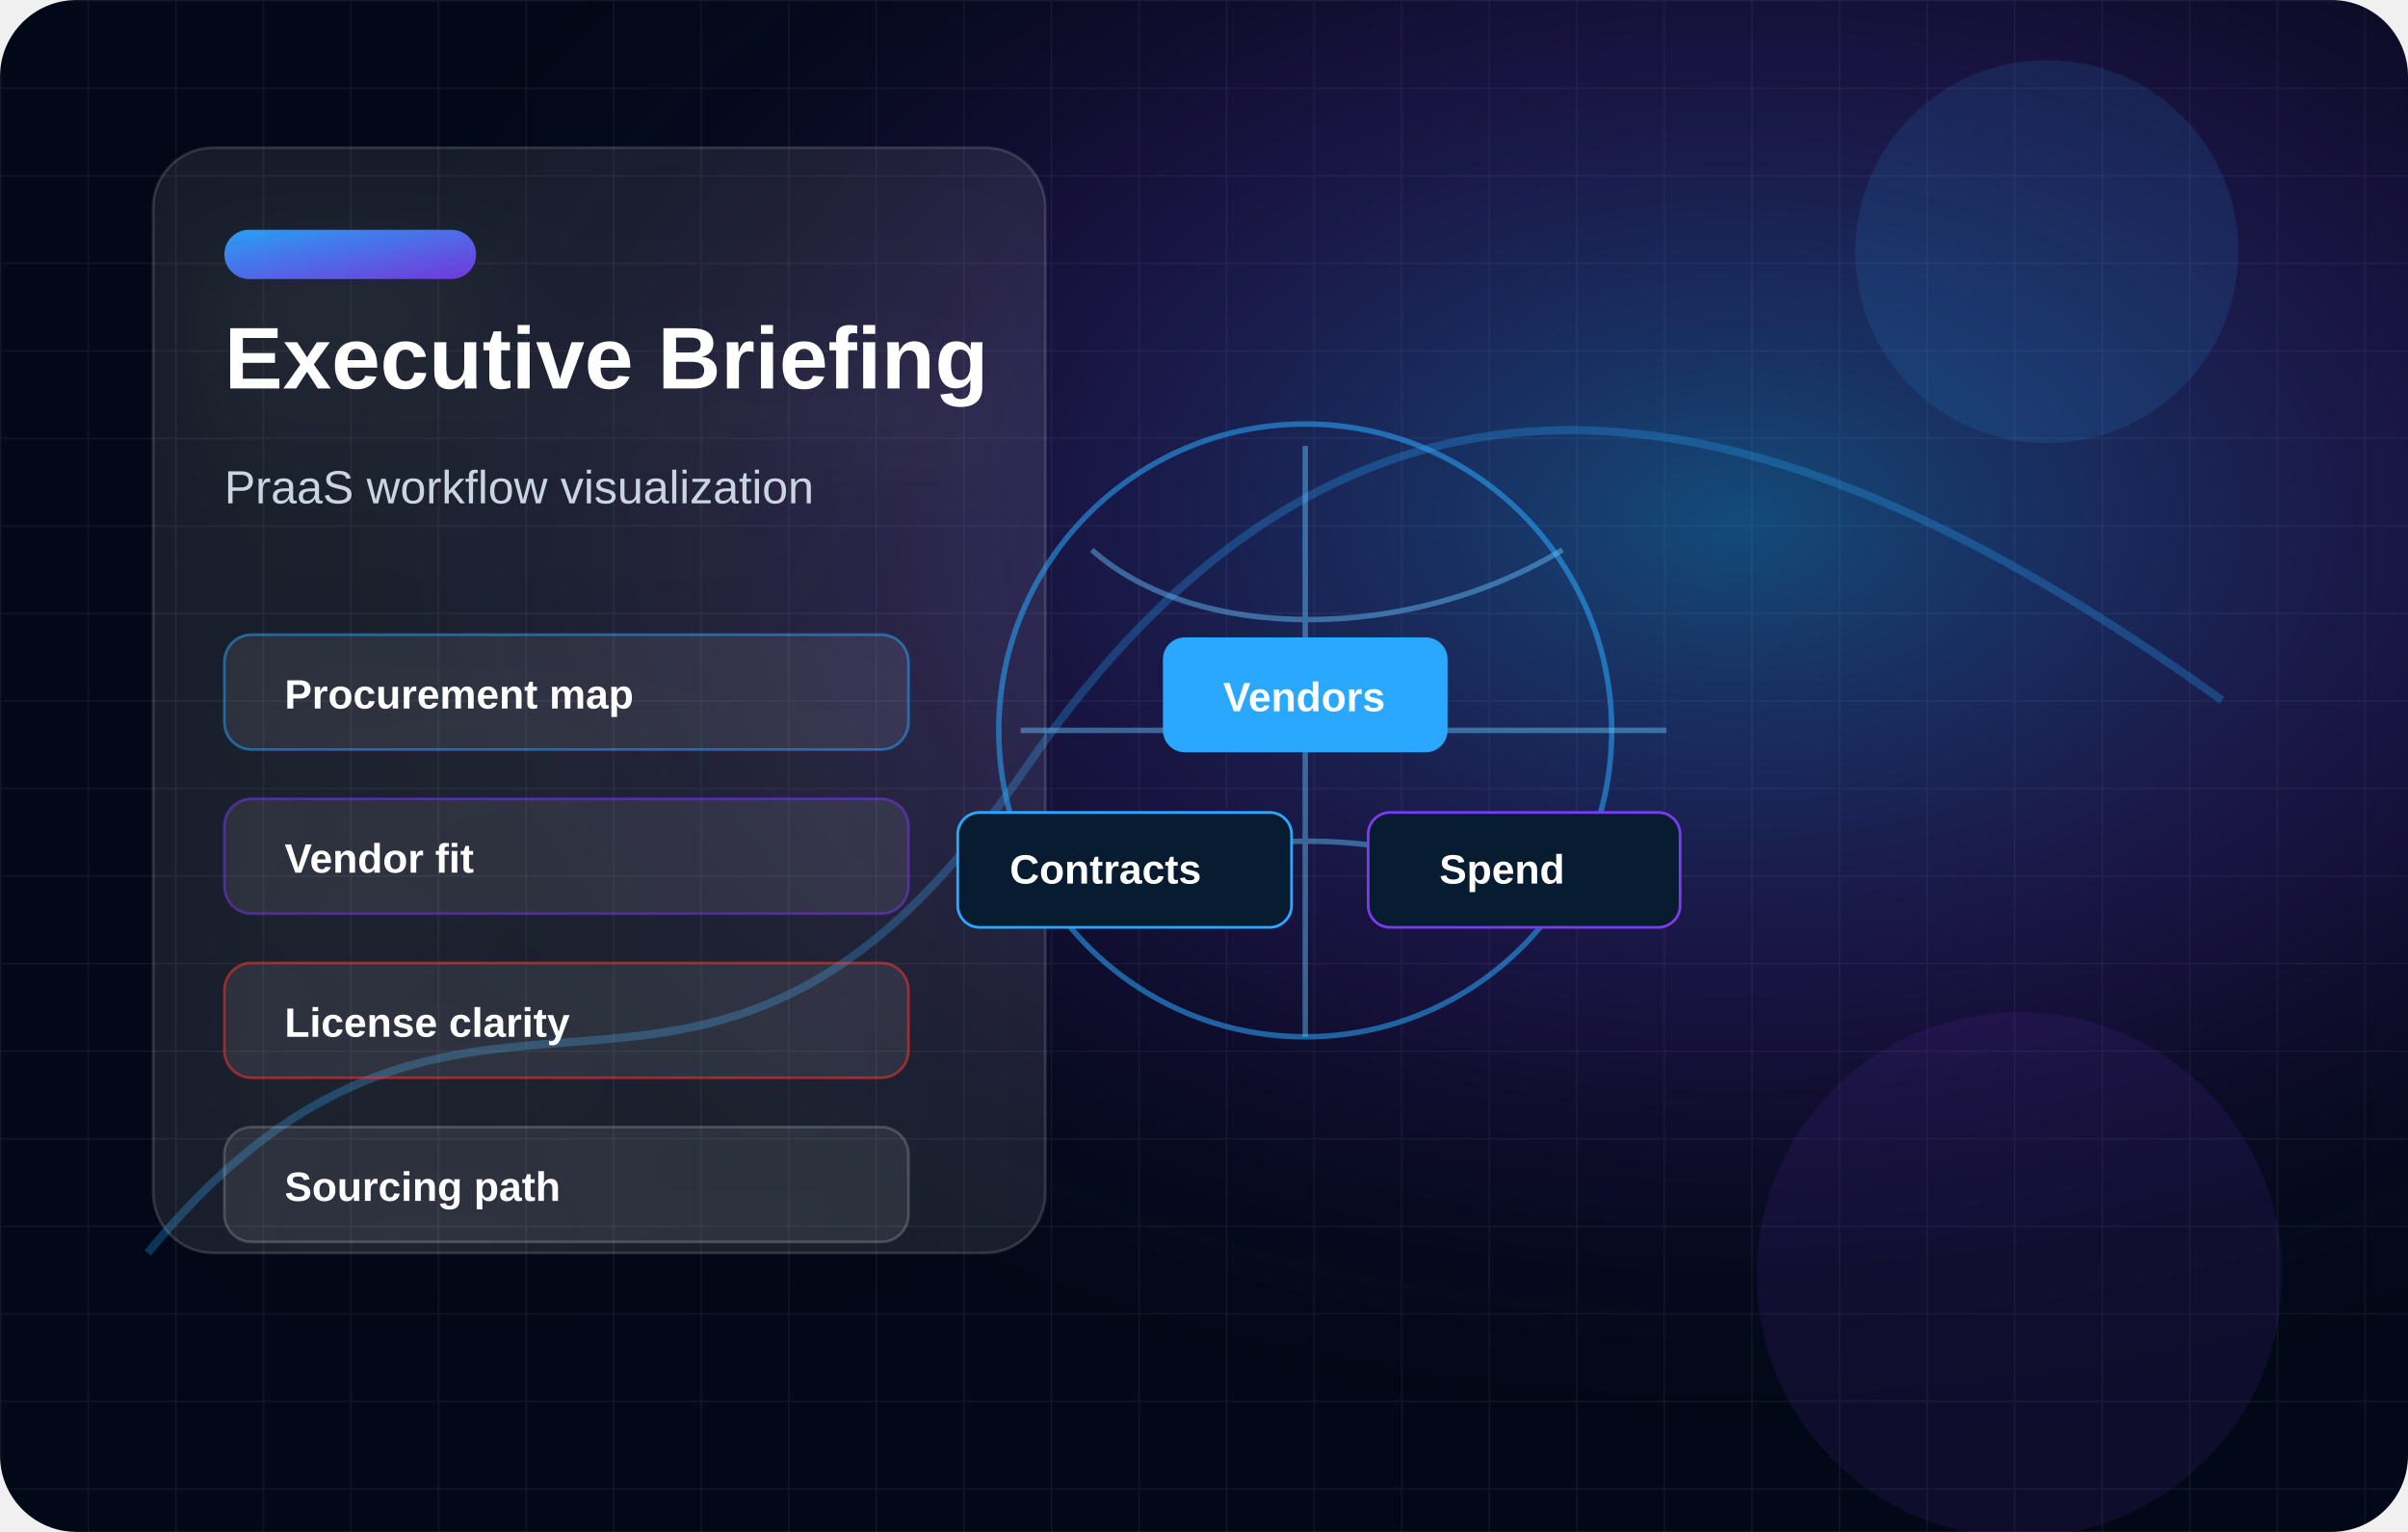
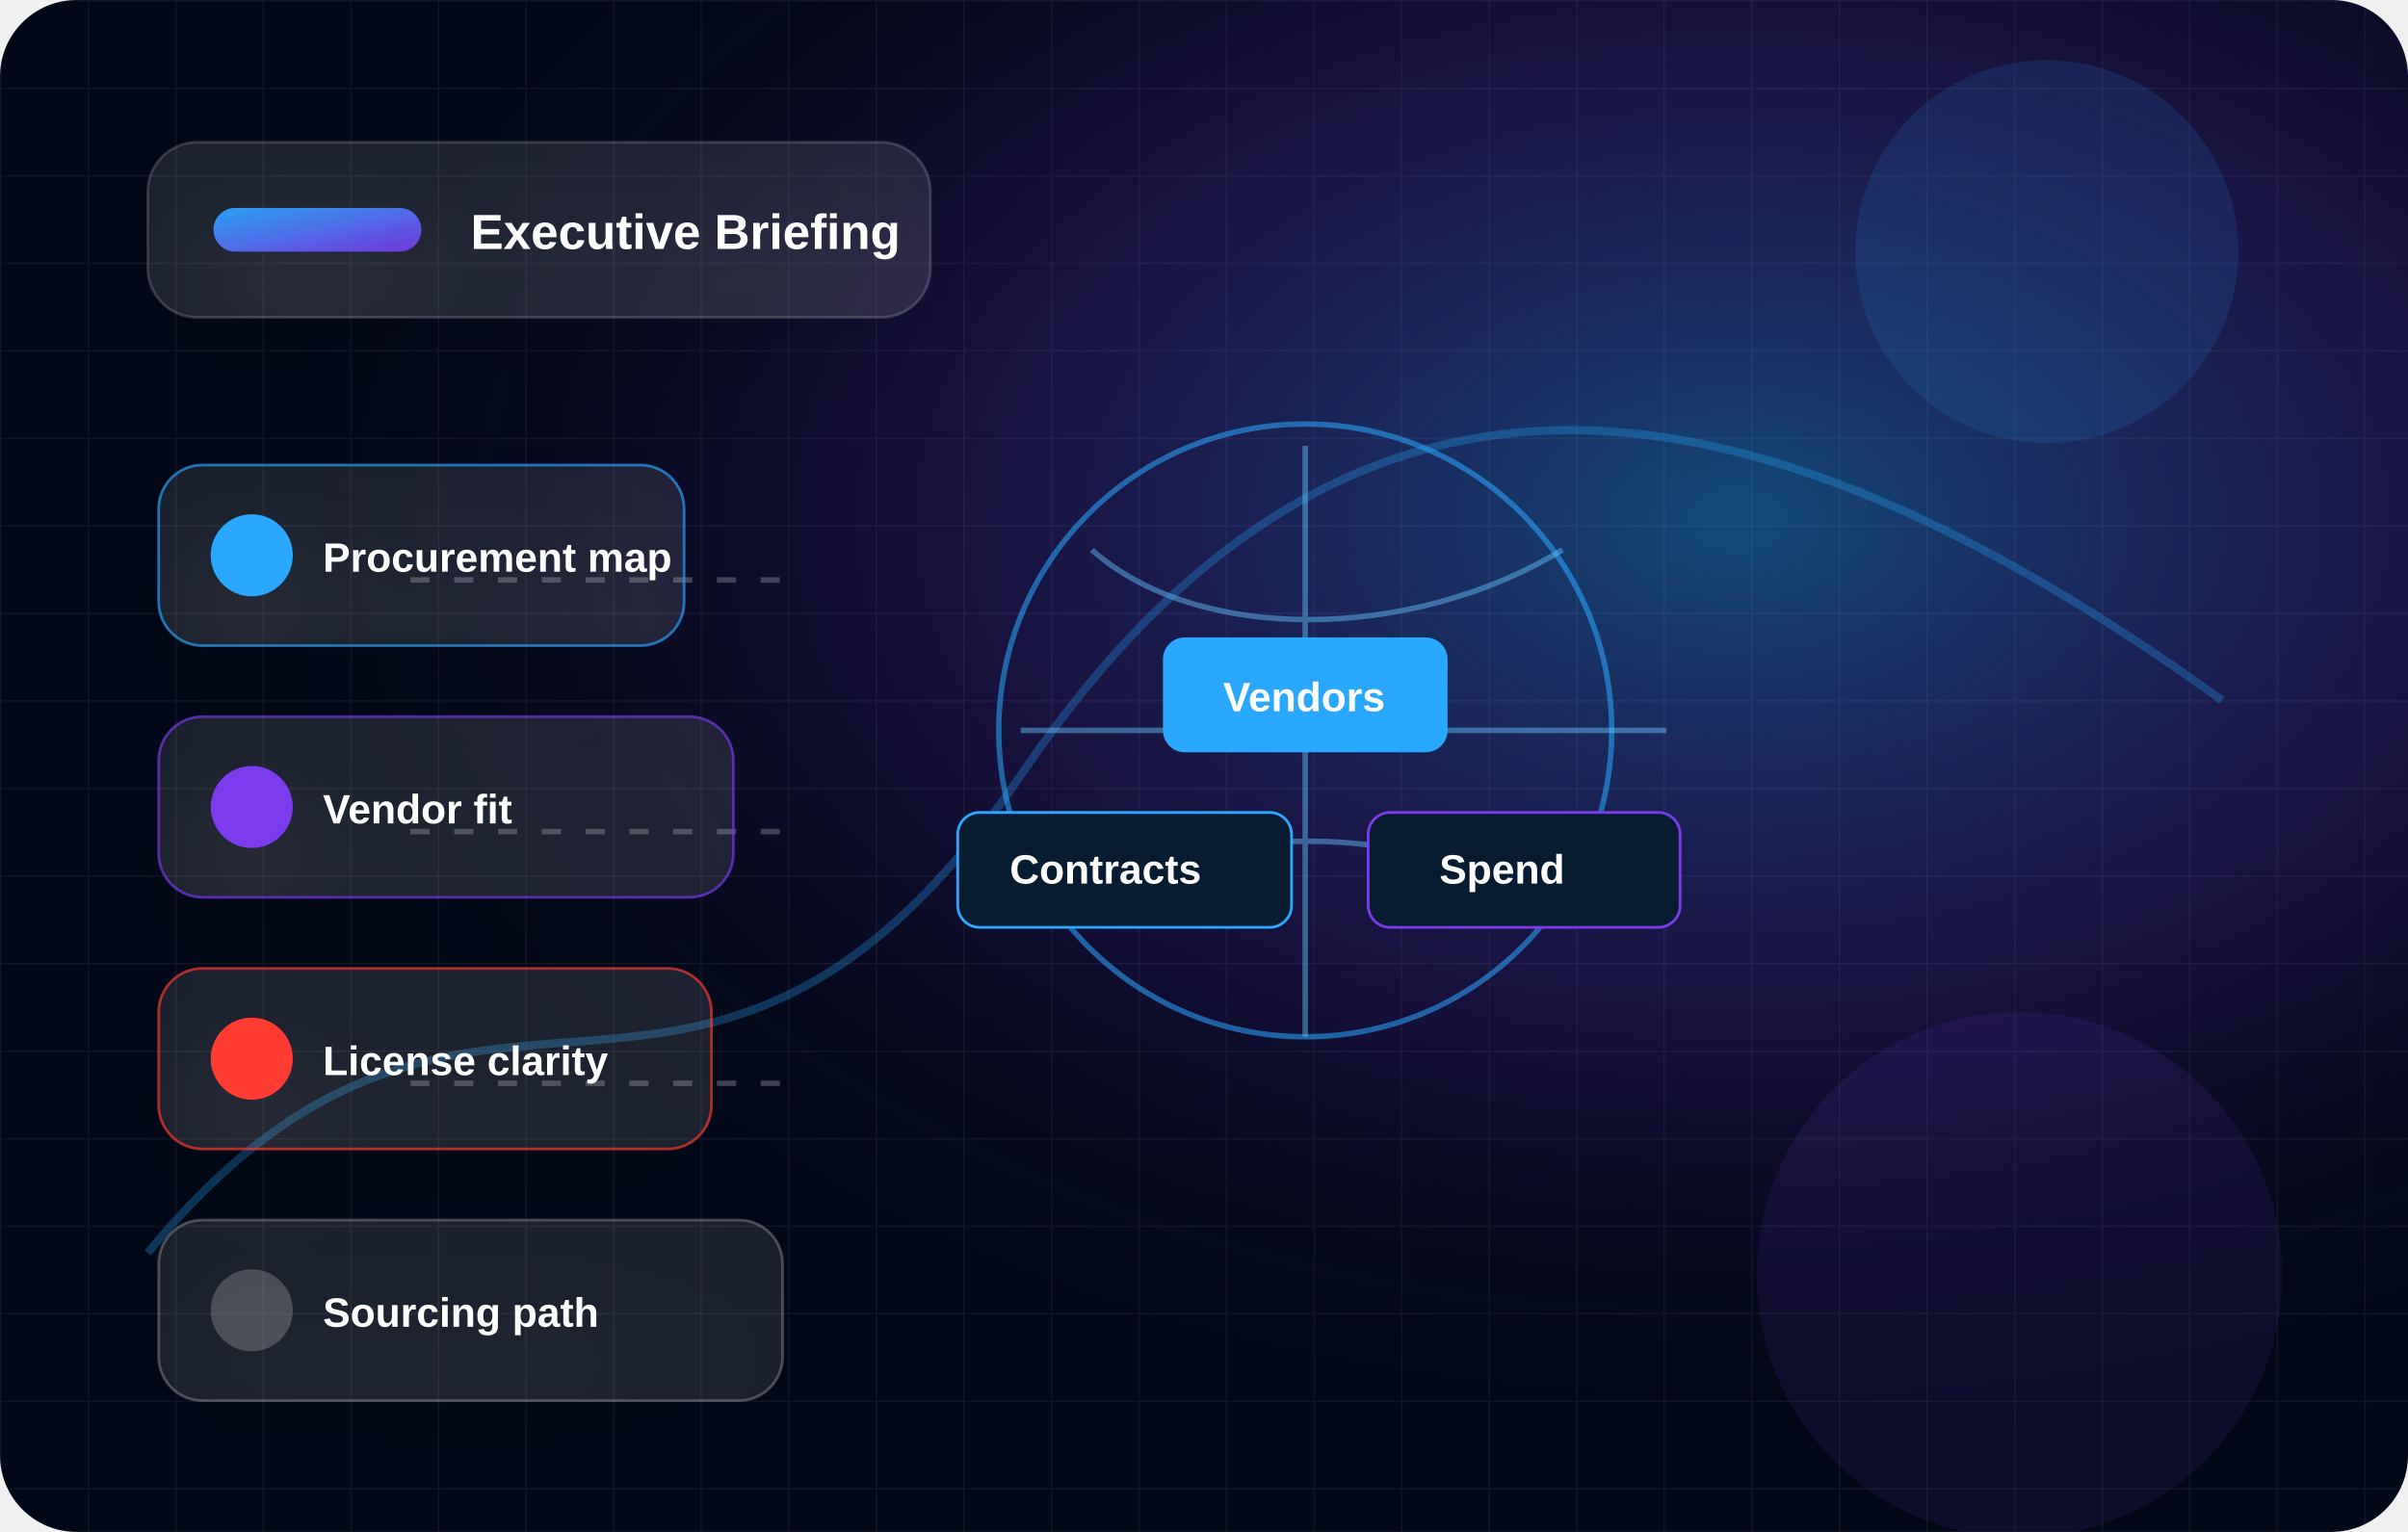
<svg xmlns="http://www.w3.org/2000/svg" width="880" height="560" viewBox="0 0 880 560" role="img" aria-labelledby="title desc">
  <defs>
    <linearGradient id="g" x1="0" y1="0" x2="1" y2="1">
      <stop offset="0" stop-color="#2AA8FF" stop-opacity=".95" />
      <stop offset="1" stop-color="#7C3AED" stop-opacity=".9" />
    </linearGradient>
    <radialGradient id="r" cx=".72" cy=".34" r=".62">
      <stop offset="0" stop-color="#2AA8FF" stop-opacity=".42" />
      <stop offset=".55" stop-color="#7C3AED" stop-opacity=".16" />
      <stop offset="1" stop-color="#020817" stop-opacity="0" />
    </radialGradient>
    <pattern id="grid" width="32" height="32" patternUnits="userSpaceOnUse">
      <path d="M32 0H0V32" fill="none" stroke="#ffffff" stroke-opacity=".06" />
    </pattern>
    <filter id="s" x="-20%" y="-20%" width="140%" height="140%">
      <feDropShadow dx="0" dy="18" stdDeviation="18" flood-color="#000000" flood-opacity=".28" />
    </filter>
  </defs>
  <rect width="880" height="560" rx="28" fill="#020817" />
  <rect width="880" height="560" rx="28" fill="url(#grid)" />
  <rect width="880" height="560" rx="28" fill="url(#r)" />
  <path d="M54 458 C174 312 255 456 374 282 S640 132 812 256" fill="none" stroke="#2AA8FF" stroke-width="3" stroke-opacity=".28" />
-   <g filter="url(#s)">
-     <rect x="56" y="54" width="326" height="404" rx="22" fill="rgba(255,255,255,.08)" stroke="rgba(255,255,255,.14)" />
-     <rect x="82" y="84" width="92" height="18" rx="9" fill="url(#g)" />
-     <text x="82" y="142" font-family="Segoe UI, Arial" font-size="32" font-weight="850" fill="#fff">Executive Briefing</text>
-     <text x="82" y="184" font-family="Segoe UI, Arial" font-size="17" fill="#cbd5e1">PraaS workflow visualization</text>
-     <g font-family="Segoe UI, Arial" font-size="15" font-weight="800" fill="#fff">
-       <rect x="82" y="232" width="250" height="42" rx="10" fill="rgba(255,255,255,.08)" stroke="#2AA8FF" stroke-opacity=".5" />
-       <text x="104" y="259">Procurement map</text>
-       <rect x="82" y="292" width="250" height="42" rx="10" fill="rgba(255,255,255,.08)" stroke="#7C3AED" stroke-opacity=".5" />
-       <text x="104" y="319">Vendor fit</text>
-       <rect x="82" y="352" width="250" height="42" rx="10" fill="rgba(255,255,255,.08)" stroke="#ff3b30" stroke-opacity=".5" />
-       <text x="104" y="379">License clarity</text>
-       <rect x="82" y="412" width="250" height="42" rx="10" fill="rgba(255,255,255,.08)" stroke="#ffffff" stroke-opacity=".18" />
-       <text x="104" y="439">Sourcing path</text>
+   <g filter="url(#s)" font-family="Segoe UI, Arial">
+     <rect x="54" y="52" width="286" height="64" rx="18" fill="#ffffff" fill-opacity=".1" stroke="#ffffff" stroke-opacity=".16" />
+     <rect x="78" y="76" width="76" height="16" rx="8" fill="url(#g)" />
+     <text x="172" y="91" font-size="18" font-weight="850" fill="#fff">Executive Briefing</text>
+     <g stroke="#ffffff" stroke-opacity=".22" stroke-width="2" stroke-dasharray="7 9">
+       <path d="M150 212 H290" />
+       <path d="M150 304 H290" />
+       <path d="M150 396 H290" />
+     </g>
+     <g>
+       <rect x="58" y="170" width="192" height="66" rx="16" fill="#ffffff" fill-opacity=".09" stroke="#2AA8FF" stroke-opacity=".65" />
+       <circle cx="92" cy="203" r="15" fill="#2AA8FF" />
+       <text x="118" y="209" font-size="15" font-weight="850" fill="#fff">Procurement map</text>
+       <rect x="58" y="262" width="210" height="66" rx="16" fill="#ffffff" fill-opacity=".09" stroke="#7C3AED" stroke-opacity=".65" />
+       <circle cx="92" cy="295" r="15" fill="#7C3AED" />
+       <text x="118" y="301" font-size="15" font-weight="850" fill="#fff">Vendor fit</text>
+       <rect x="58" y="354" width="202" height="66" rx="16" fill="#ffffff" fill-opacity=".09" stroke="#ff3b30" stroke-opacity=".65" />
+       <circle cx="92" cy="387" r="15" fill="#ff3b30" />
+       <text x="118" y="393" font-size="15" font-weight="850" fill="#fff">License clarity</text>
+       <rect x="58" y="446" width="228" height="66" rx="16" fill="#ffffff" fill-opacity=".09" stroke="#ffffff" stroke-opacity=".24" />
+       <circle cx="92" cy="479" r="15" fill="#fff" fill-opacity=".2" />
+       <text x="118" y="485" font-size="15" font-weight="850" fill="#fff">Sourcing path</text>
    </g>
  </g>
  <g class="motif procurement" transform="translate(345 155)">
    <circle cx="132" cy="112" r="112" fill="none" stroke="#2AA8FF" stroke-width="2" stroke-opacity=".55" />
    <path d="M28 112 H264 M132 8 V224 M54 46 C92 80 170 80 226 46 M54 178 C92 144 170 144 226 178" fill="none" stroke="#66c7ff" stroke-width="2" stroke-opacity=".45" />
    <g fill="#fff" font-family="Segoe UI, Arial" font-weight="800" font-size="15">
      <rect x="80" y="78" width="104" height="42" rx="8" fill="#2AA8FF" />
      <text x="102" y="105">Vendors</text>
      <rect x="5" y="142" width="122" height="42" rx="8" fill="#071b31" stroke="#2AA8FF" />
      <text x="24" y="168">Contracts</text>
      <rect x="155" y="142" width="114" height="42" rx="8" fill="#071b31" stroke="#7C3AED" />
      <text x="181" y="168">Spend</text>
    </g>
  </g>
  <circle cx="748" cy="92" r="70" fill="#2AA8FF" opacity=".12" />
  <circle cx="738" cy="466" r="96" fill="#7C3AED" opacity=".1" />
</svg>
